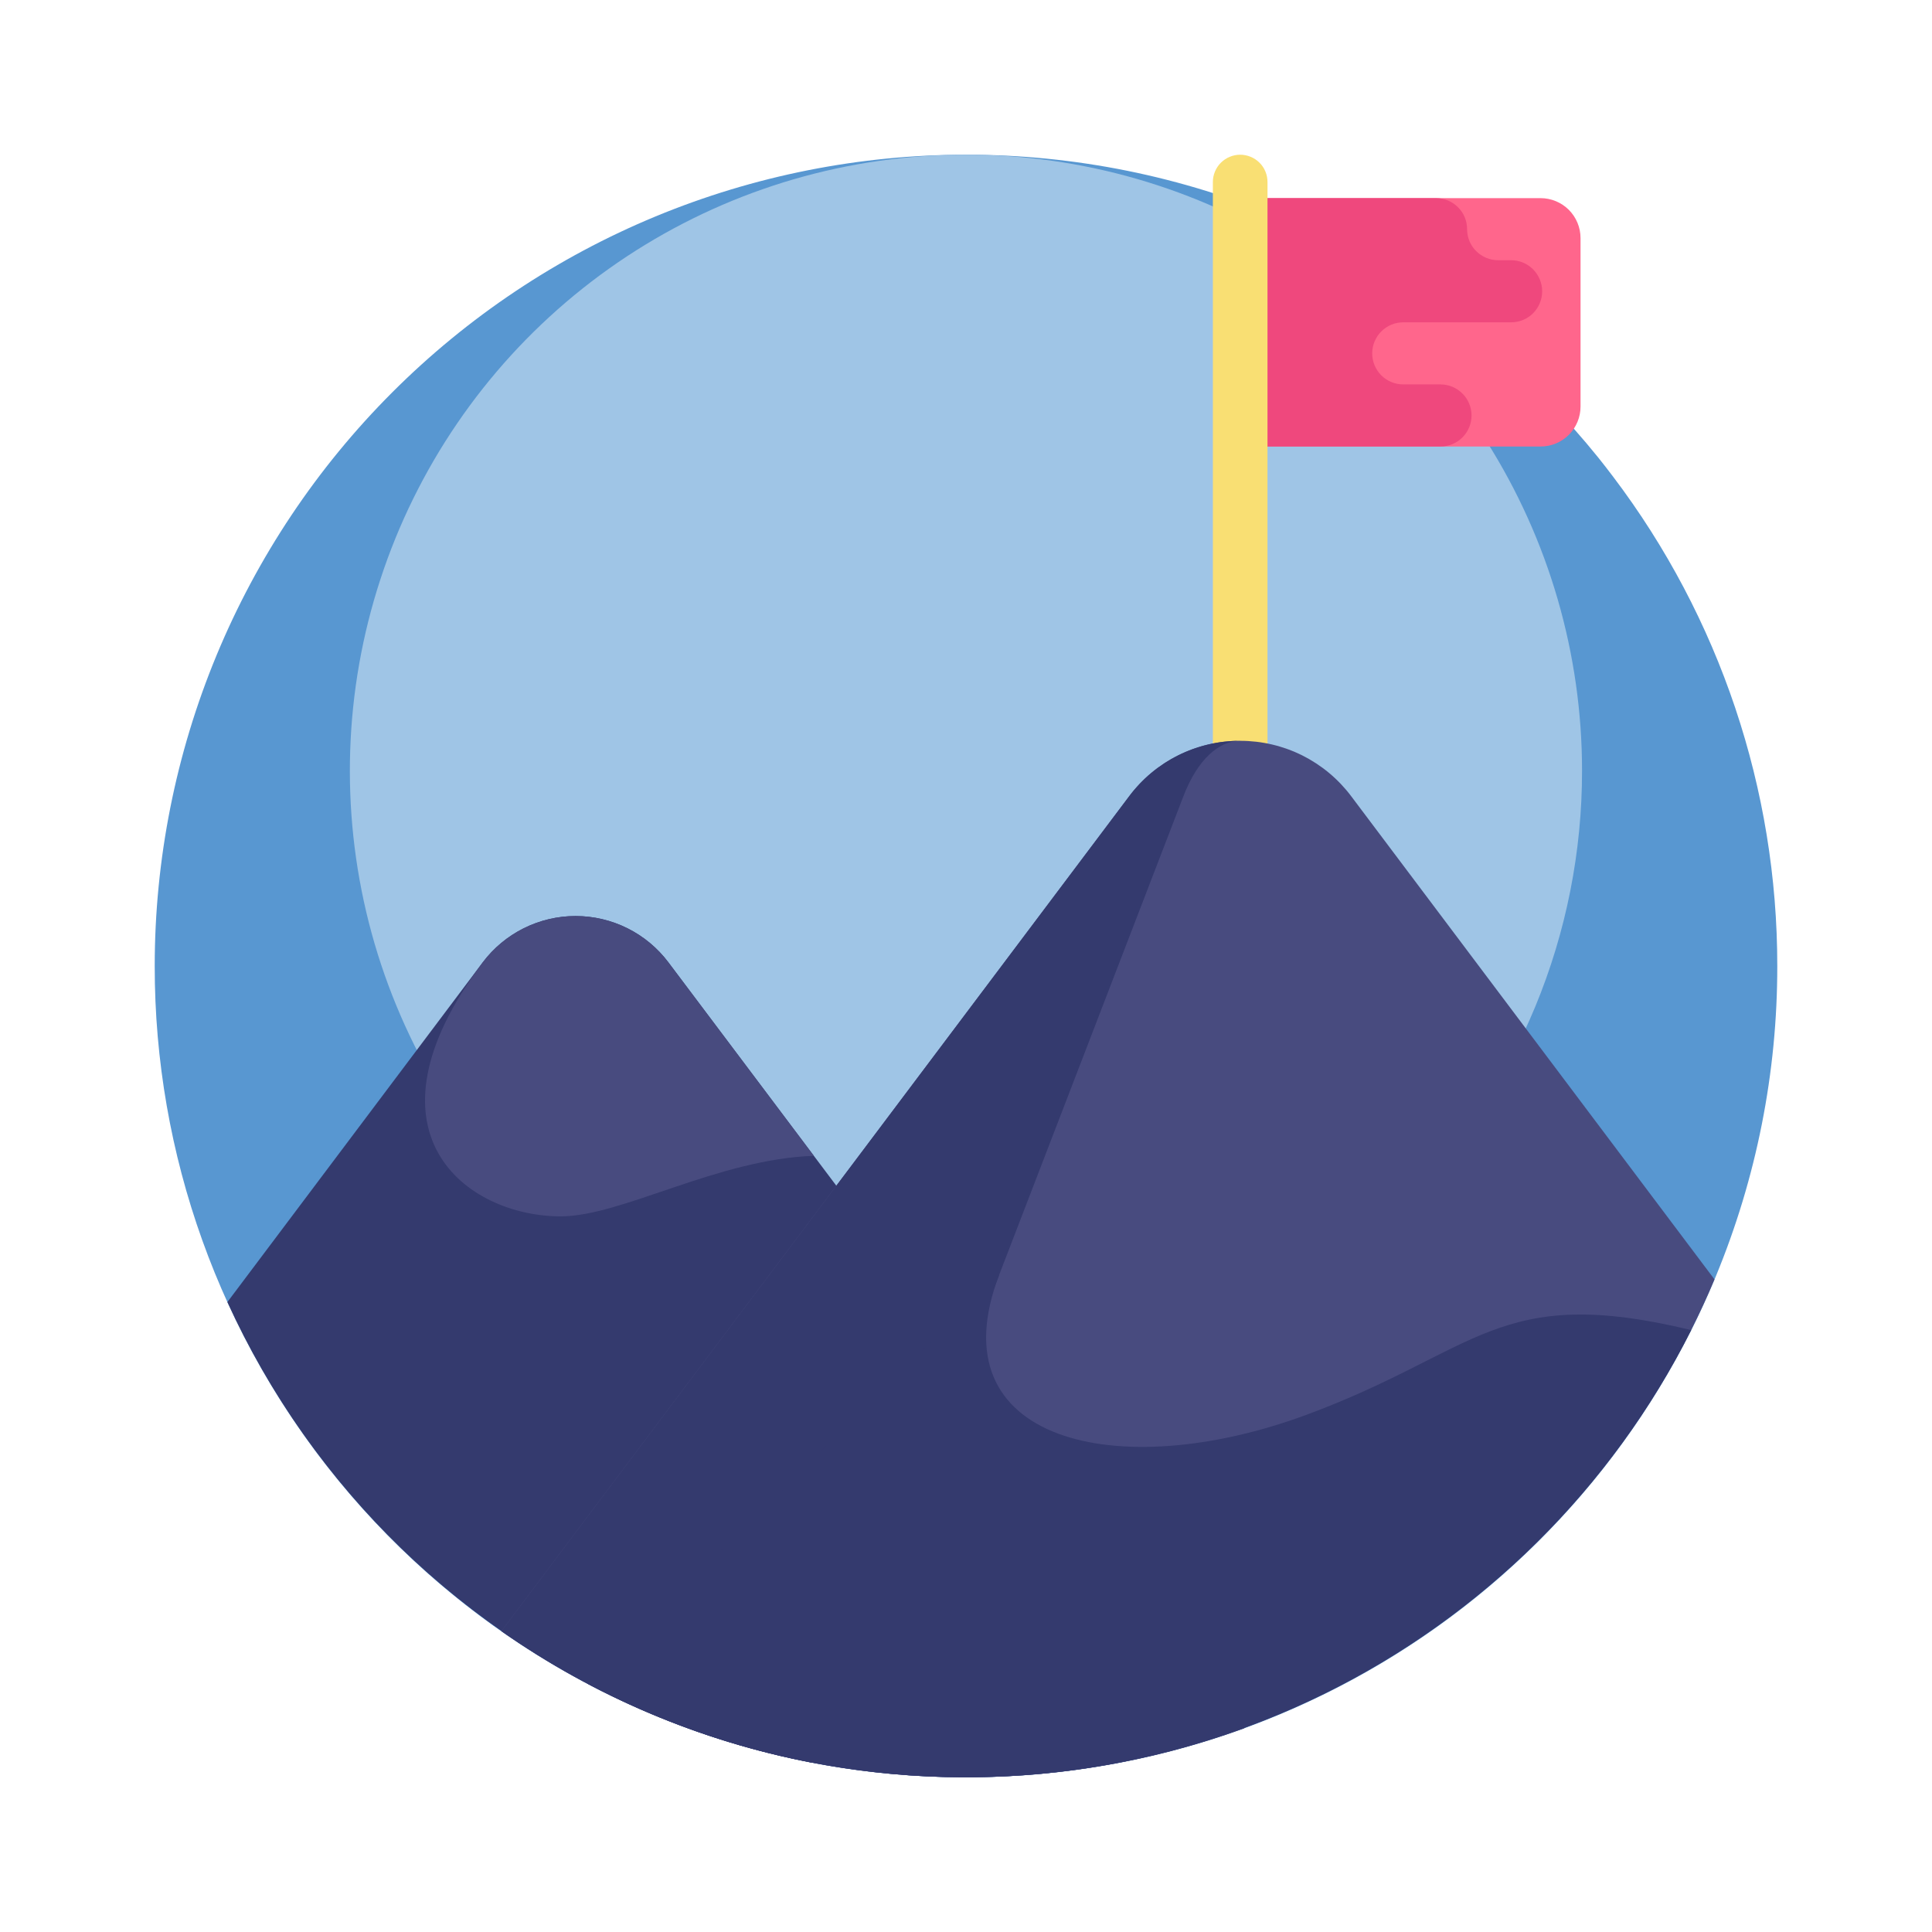
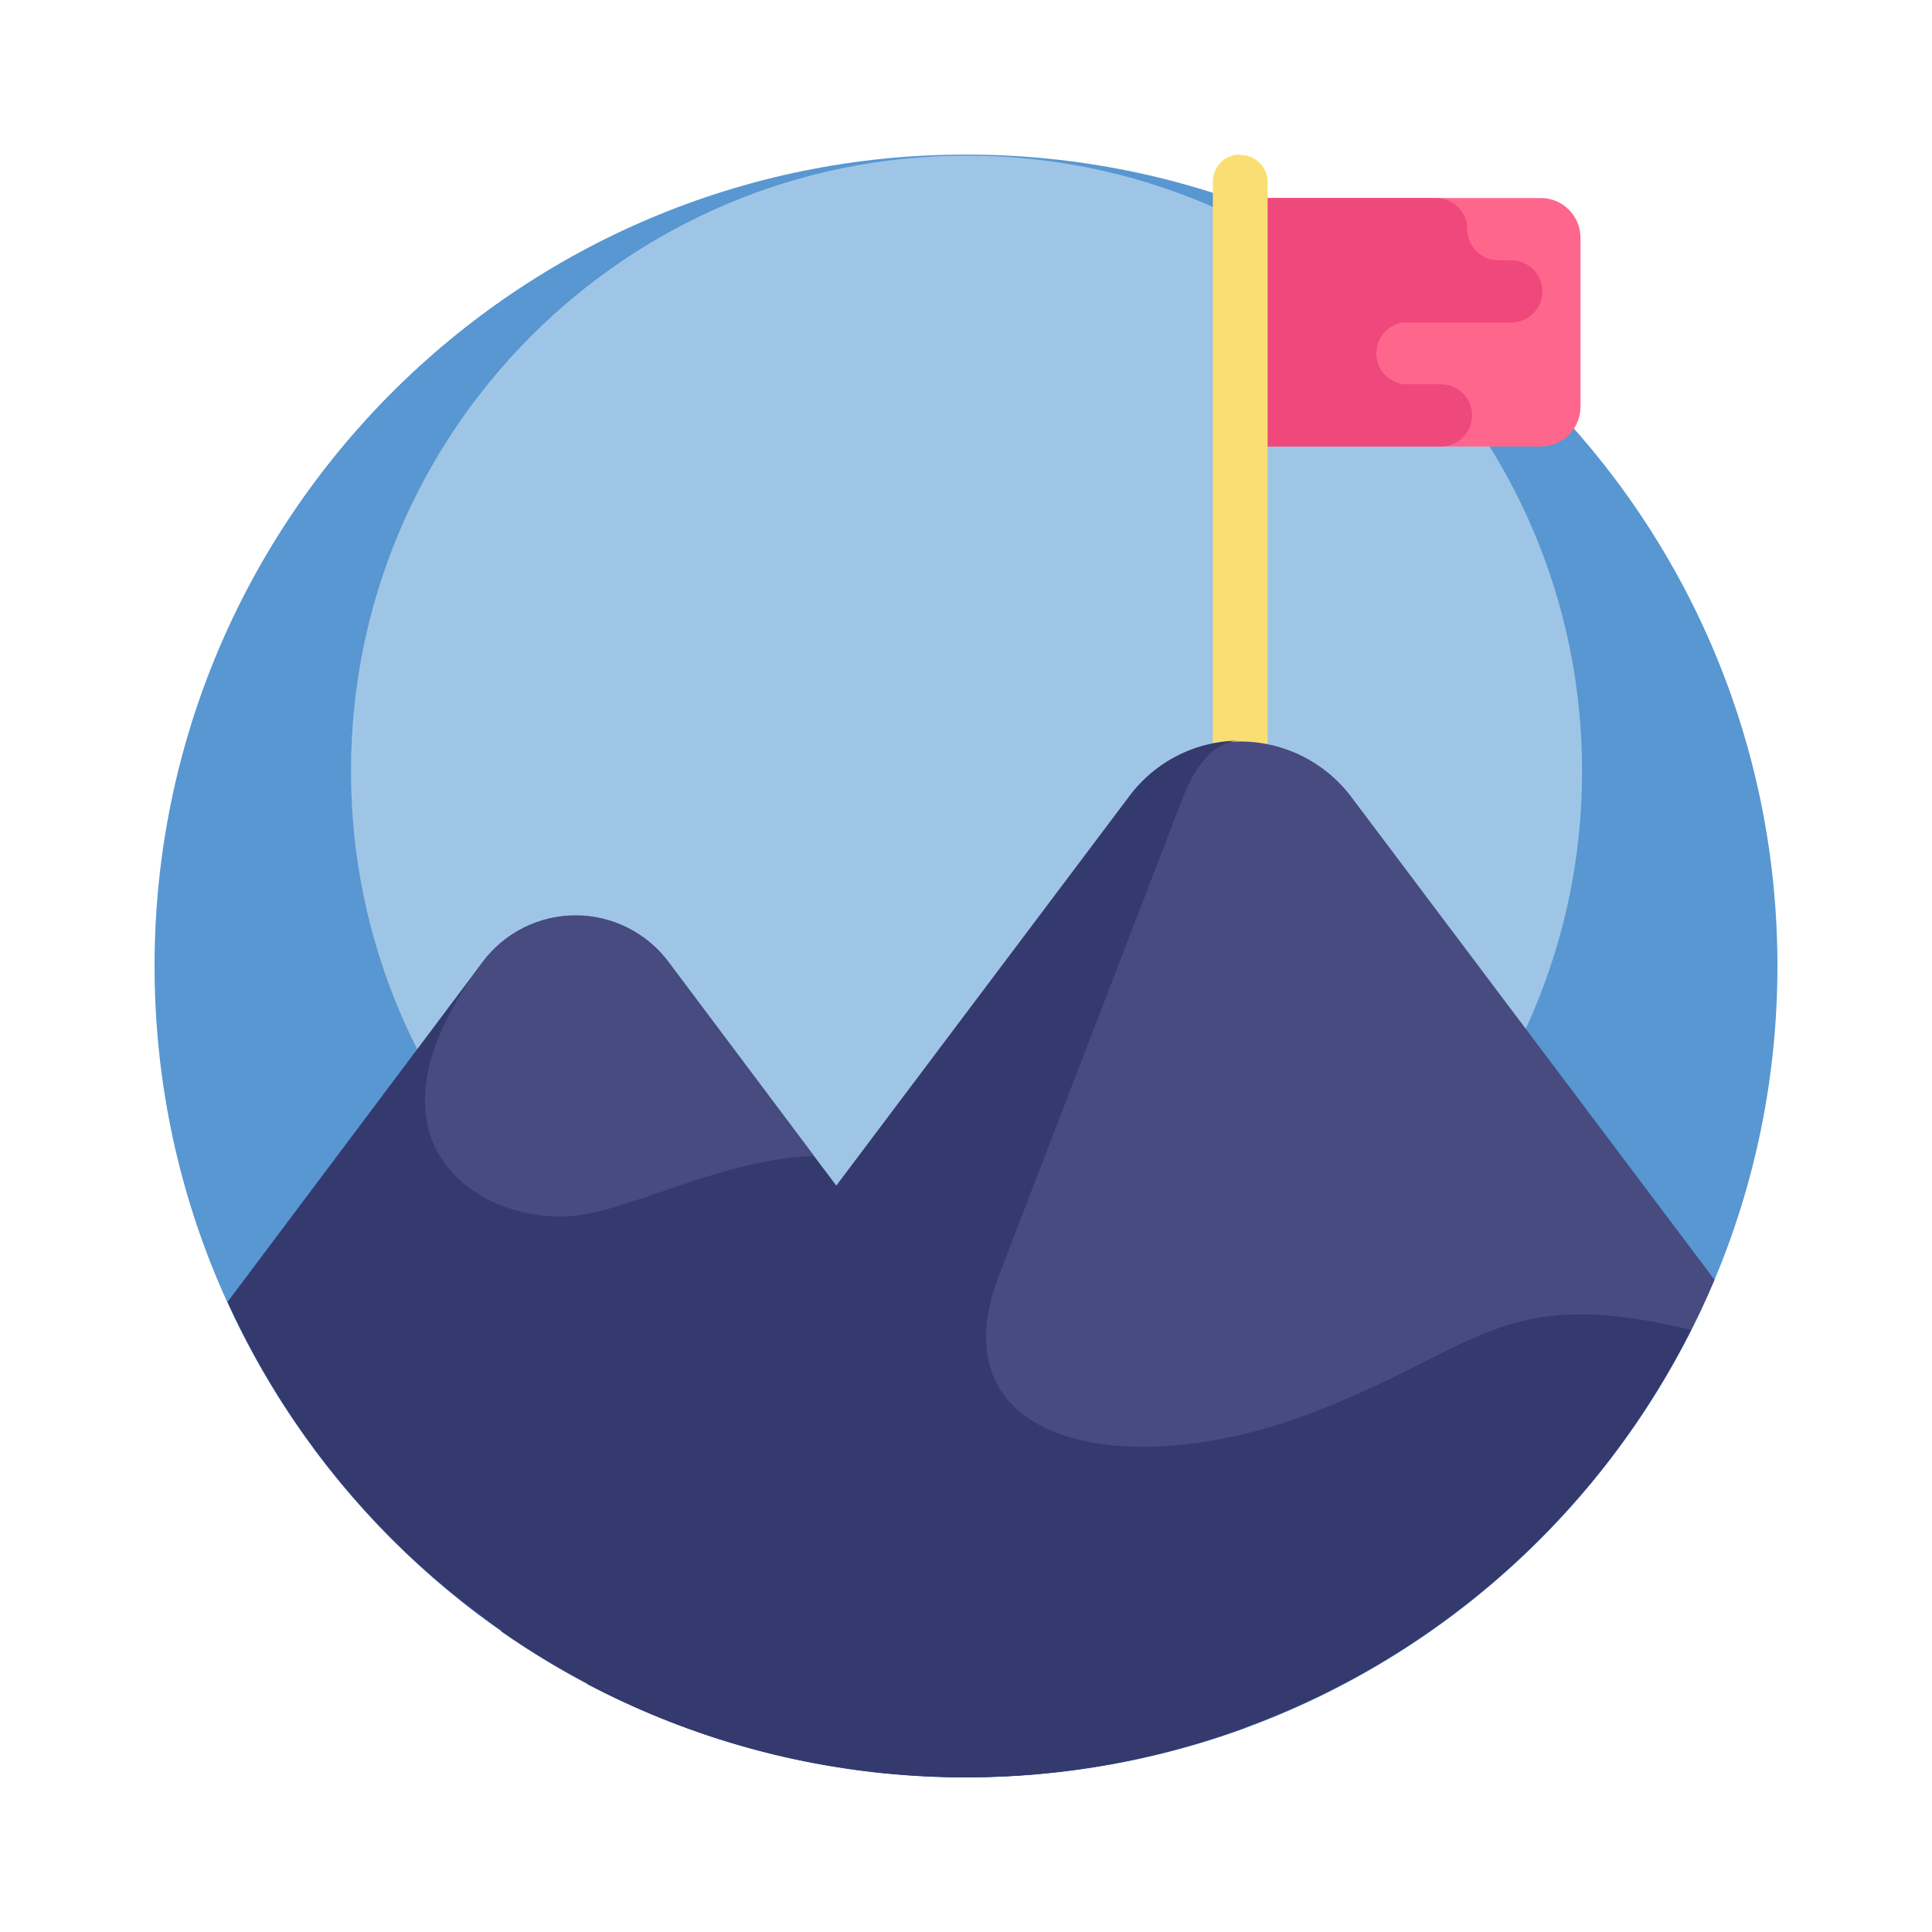
- <svg xmlns="http://www.w3.org/2000/svg" width="36" height="36" viewBox="0 0 36 36" fill="none">
-   <path d="M33.117 18C33.119 19.986 32.729 21.952 31.97 23.787C31.211 25.622 30.097 27.289 28.693 28.693C27.289 30.098 25.622 31.211 23.787 31.97C21.952 32.729 19.986 33.119 18 33.117C17.034 33.117 16.069 33.026 15.12 32.843C11.674 32.176 8.567 30.33 6.334 27.621C4.1 24.913 2.88 21.511 2.883 18C2.883 16.015 3.274 14.049 4.033 12.215C4.793 10.38 5.906 8.714 7.31 7.31C8.714 5.906 10.38 4.793 12.215 4.033C14.049 3.274 16.015 2.883 18 2.883C20.026 2.881 22.031 3.287 23.897 4.077C25.762 4.867 27.449 6.026 28.857 7.482C29.181 7.816 29.489 8.164 29.782 8.527C29.875 8.644 29.967 8.761 30.057 8.881C32.045 11.505 33.119 14.708 33.117 18Z" fill="#5897D1" />
-   <path d="M29.479 14.362C29.48 15.87 29.184 17.363 28.608 18.756C28.032 20.149 27.186 21.416 26.12 22.482C25.054 23.548 23.788 24.393 22.394 24.97C21.001 25.546 19.508 25.842 18 25.841C17.266 25.841 16.534 25.771 15.813 25.633C13.676 25.218 11.701 24.205 10.118 22.71C8.535 21.216 7.41 19.302 6.873 17.192C6.337 15.083 6.411 12.864 7.088 10.795C7.764 8.726 9.015 6.892 10.695 5.506C12.374 4.121 14.413 3.242 16.573 2.972C18.733 2.701 20.925 3.051 22.894 3.979C24.863 4.907 26.528 6.376 27.694 8.215C28.86 10.053 29.479 12.185 29.479 14.362Z" fill="#9FC5E6" />
-   <path d="M29.451 4.437V7.576C29.451 7.773 29.372 7.963 29.233 8.102C29.093 8.242 28.904 8.32 28.707 8.32H23.464V3.692H28.707C28.904 3.692 29.093 3.771 29.233 3.91C29.372 4.05 29.451 4.239 29.451 4.437Z" fill="#FF668C" />
-   <path d="M23.186 32.204C19.607 33.507 15.669 33.413 12.157 31.941C8.645 30.468 5.817 27.727 4.237 24.262L8.994 17.933C9.196 17.665 9.458 17.447 9.758 17.297C10.058 17.147 10.389 17.069 10.725 17.069C11.061 17.069 11.392 17.147 11.692 17.297C11.992 17.447 12.254 17.665 12.455 17.933L15.165 21.537L23.186 32.204Z" fill="#343A6E" />
-   <path d="M28.736 5.428C28.736 5.504 28.721 5.579 28.692 5.649C28.663 5.719 28.62 5.783 28.567 5.837C28.513 5.891 28.449 5.933 28.379 5.962C28.309 5.991 28.234 6.006 28.158 6.006H26.147C25.994 6.006 25.847 6.067 25.738 6.176C25.63 6.284 25.569 6.431 25.569 6.585C25.569 6.738 25.63 6.885 25.738 6.994C25.847 7.102 25.994 7.163 26.147 7.163H26.841C26.995 7.163 27.142 7.224 27.25 7.333C27.359 7.441 27.42 7.588 27.42 7.742C27.42 7.895 27.359 8.042 27.25 8.151C27.142 8.259 26.995 8.32 26.841 8.32H23.464V3.692H26.759C26.835 3.692 26.91 3.707 26.981 3.736C27.051 3.766 27.114 3.808 27.168 3.862C27.222 3.916 27.265 3.979 27.294 4.05C27.323 4.12 27.337 4.195 27.337 4.271C27.337 4.347 27.352 4.422 27.381 4.492C27.41 4.563 27.453 4.626 27.507 4.68C27.561 4.734 27.625 4.776 27.695 4.805C27.765 4.834 27.84 4.849 27.916 4.849H28.158C28.311 4.849 28.459 4.91 28.567 5.019C28.675 5.128 28.736 5.275 28.736 5.428Z" fill="#EF487D" />
-   <path d="M23.109 2.883C23.043 2.883 22.976 2.896 22.915 2.922C22.853 2.947 22.797 2.985 22.749 3.032C22.702 3.079 22.665 3.135 22.639 3.197C22.613 3.259 22.6 3.325 22.6 3.392V16.187H23.618V3.392C23.618 3.257 23.565 3.127 23.469 3.032C23.374 2.937 23.244 2.883 23.109 2.883Z" fill="#F9DF73" />
-   <path d="M31.947 23.84C31.813 24.16 31.668 24.474 31.512 24.784C30.03 27.728 27.627 30.109 24.668 31.564C21.71 33.018 18.357 33.468 15.12 32.843C13.044 32.442 11.075 31.607 9.343 30.394L21.04 14.837C21.281 14.516 21.594 14.256 21.953 14.076C22.312 13.897 22.708 13.804 23.109 13.804C23.511 13.804 23.907 13.897 24.266 14.076C24.625 14.256 24.937 14.516 25.178 14.837L31.947 23.84Z" fill="#484B7F" />
-   <path d="M23.11 13.804C22.713 13.804 22.316 14.148 22.051 14.837L15.12 32.843C13.044 32.442 11.075 31.608 9.343 30.394L21.041 14.837C21.281 14.515 21.593 14.254 21.952 14.075C22.312 13.895 22.708 13.802 23.11 13.804Z" fill="#343A6E" />
-   <path d="M31.512 24.784C30.03 27.728 27.627 30.109 24.669 31.564C21.71 33.018 18.358 33.468 15.12 32.843C13.662 32.562 12.254 32.066 10.941 31.371L18.62 23.751C17.424 26.858 20.813 27.663 24.33 26.368C27.557 25.178 27.901 23.911 31.512 24.784Z" fill="#343A6E" />
-   <path d="M15.165 21.537C13.363 21.6 11.585 22.665 10.448 22.665C8.689 22.665 6.61 21.105 8.995 17.933C9.196 17.665 9.458 17.447 9.758 17.297C10.058 17.148 10.389 17.069 10.725 17.069C11.061 17.069 11.392 17.148 11.692 17.297C11.992 17.447 12.254 17.665 12.456 17.933L15.165 21.537Z" fill="#484B7F" />
+ <svg xmlns="http://www.w3.org/2000/svg" width="36" height="36" fill="none">
+   <path fill="#5897D1" d="M33.12 18a15.1 15.1 0 1 1-30.24 0 15.12 15.12 0 1 1 30.24 0Z" />
+   <path fill="#9FC5E6" d="M29.48 14.36a11.47 11.47 0 1 1-22.94.02 11.47 11.47 0 0 1 22.94-.02Z" />
+   <path fill="#FF668C" d="M29.45 4.44v3.14a.74.74 0 0 1-.74.74h-5.25V3.69h5.25a.74.74 0 0 1 .74.75Z" />
+   <path fill="#343A6E" d="M23.19 32.2a15.14 15.14 0 0 1-18.95-7.94l4.75-6.33a2.16 2.16 0 0 1 3.47 0l2.7 3.6L23.2 32.2Z" />
+   <path fill="#EF487D" d="M28.74 5.43a.58.58 0 0 1-.58.58h-2.01a.58.58 0 0 0 0 1.15h.7a.58.58 0 0 1 0 1.16h-3.39V3.69h3.3a.58.58 0 0 1 .58.58.58.58 0 0 0 .58.58h.24a.58.58 0 0 1 .58.58Z" />
+   <path fill="#F9DF73" d="M23.1 2.88a.5.5 0 0 0-.5.51v12.8h1.02V3.39a.5.5 0 0 0-.51-.5Z" />
+   <path fill="#484B7F" d="M31.95 23.84a15.19 15.19 0 0 1-7.28 7.72A15.14 15.14 0 0 1 9.34 30.4l11.7-15.55a2.59 2.59 0 0 1 4.14 0l6.77 9Z" />
+   <path fill="#343A6E" d="M23.1 13.8c-.39 0-.78.35-1.05 1.04l-6.93 18a15.03 15.03 0 0 1-5.78-2.45l11.7-15.55a2.57 2.57 0 0 1 2.07-1.04Z" />
+   <path fill="#343A6E" d="M31.51 24.78a15.14 15.14 0 0 1-20.57 6.6l7.68-7.63c-1.2 3.1 2.2 3.91 5.71 2.62 3.23-1.2 3.57-2.46 7.18-1.59Z" />
+   <path fill="#484B7F" d="M15.16 21.54c-1.8.06-3.57 1.13-4.71 1.13-1.76 0-3.84-1.56-1.46-4.74a2.17 2.17 0 0 1 3.47 0l2.7 3.6Z" />
</svg>
